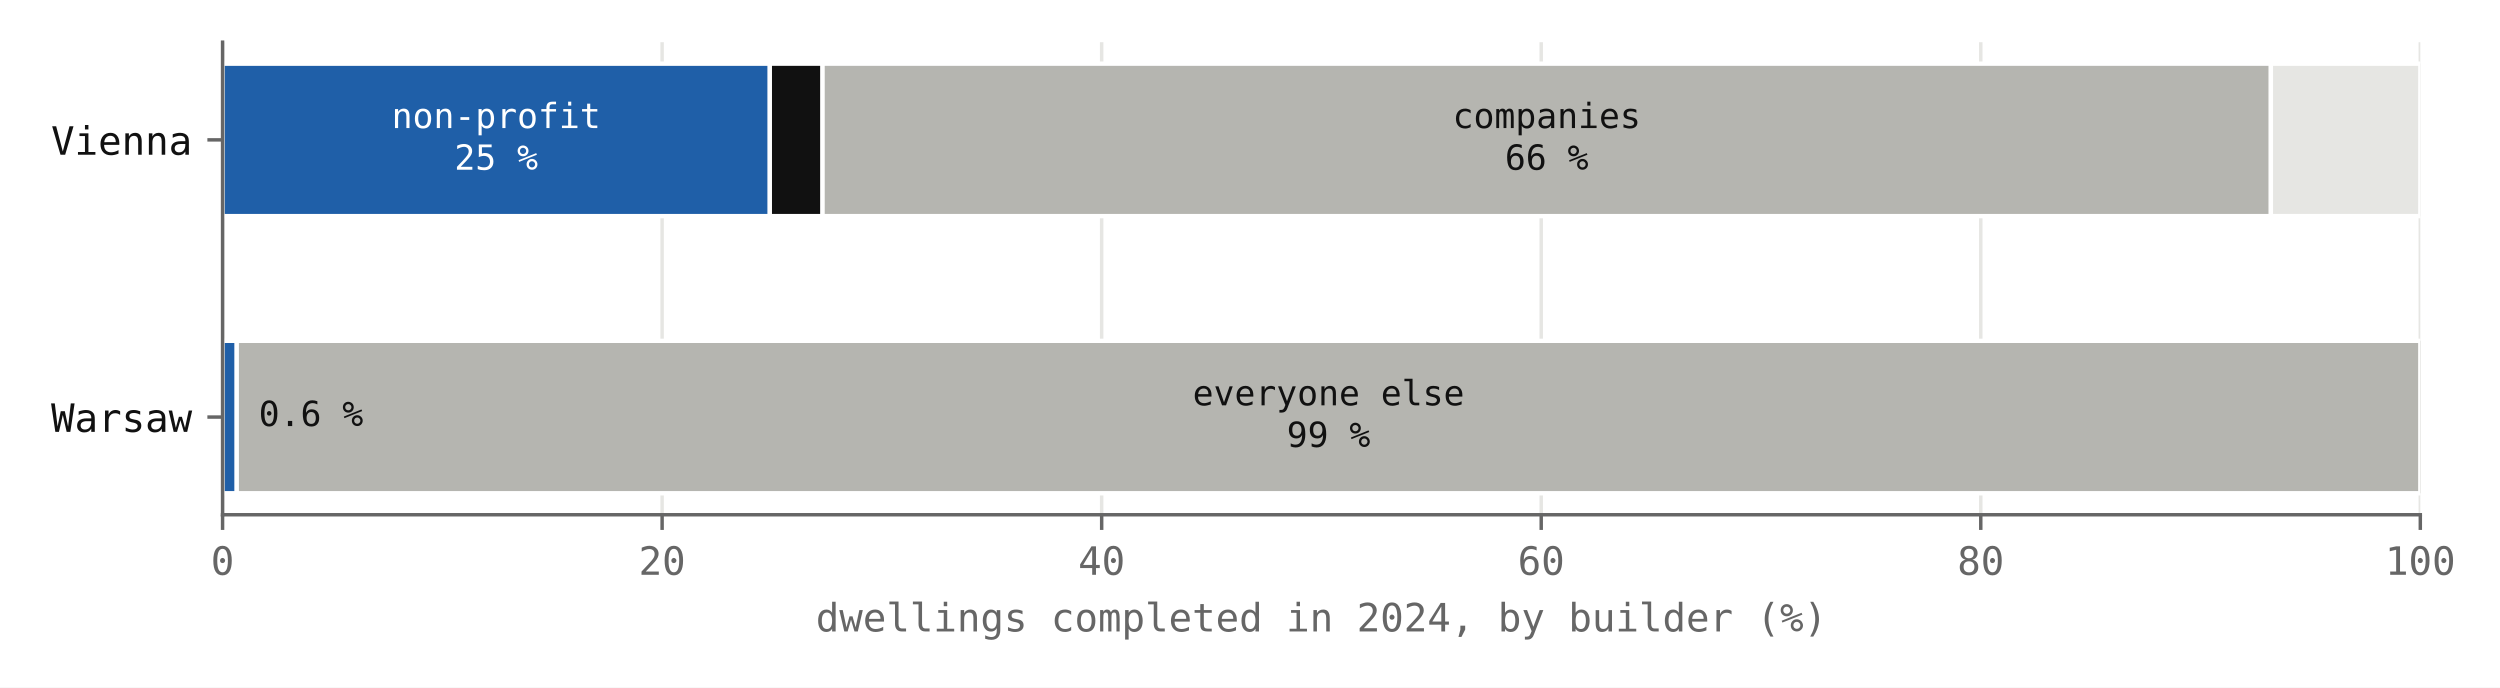
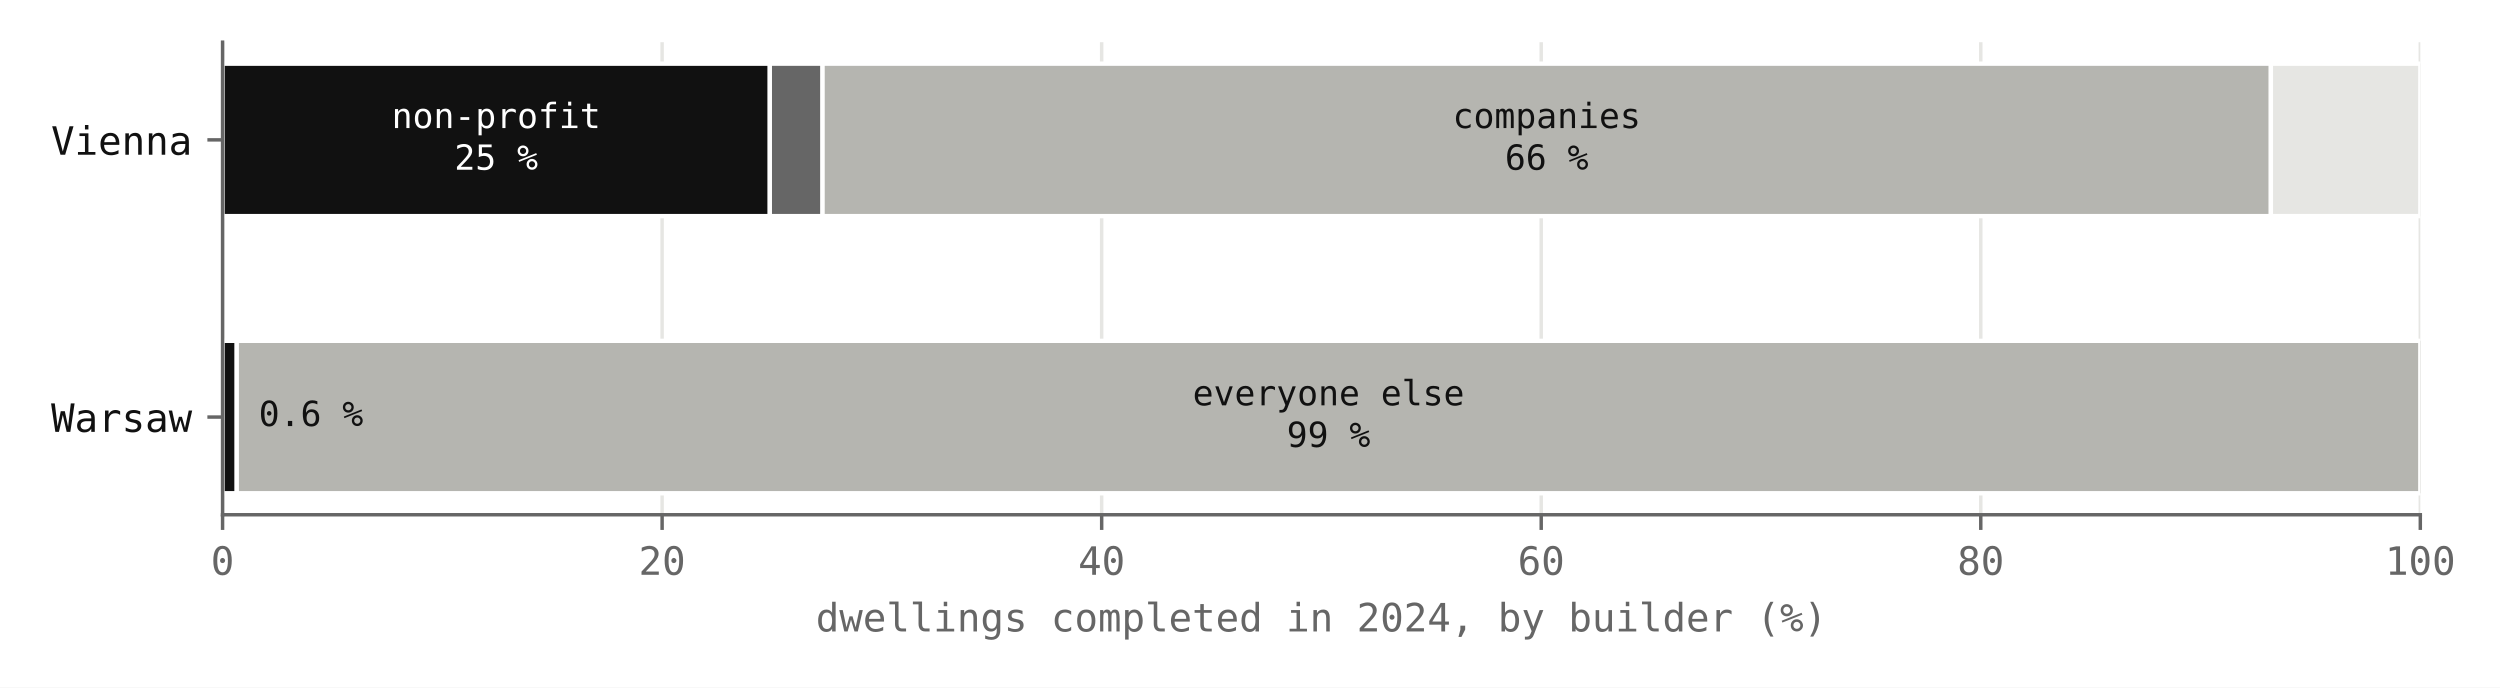
<svg xmlns="http://www.w3.org/2000/svg" xmlns:xlink="http://www.w3.org/1999/xlink" width="576pt" height="158.4pt" viewBox="0 0 576 158.4" version="1.1">
  <defs>
    <style type="text/css">*{stroke-linejoin: round; stroke-linecap: butt}</style>
  </defs>
  <g id="figure_1">
    <g id="patch_1">
      <path d="M 0 158.4  L 576 158.4  L 576 0  L 0 0  z " style="fill: #ffffff" />
    </g>
    <g id="axes_1">
      <g id="patch_2">
        <path d="M 51.28 118.598  L 557.64 118.598  L 557.64 9.72  L 51.28 9.72  z " style="fill: #ffffff" />
      </g>
      <g id="matplotlib.axis_1">
        <g id="xtick_1">
          <g id="line2d_1">
-             <path d="M 51.28 118.598  L 51.28 9.72  " clip-path="url(#p5cb30a05f5)" style="fill: none; stroke: #e6e6e3; stroke-width: 0.8; stroke-linecap: square" />
+             <path d="M 51.28 118.598  L 51.28 9.72  " clip-path="url(#p749fb35092)" style="fill: none; stroke: #e6e6e3; stroke-width: 0.8; stroke-linecap: square" />
          </g>
          <g id="line2d_2">
            <defs>
-               <path id="m57dbd0e2d4" d="M 0 0  L 0 3.5  " style="stroke: #666666; stroke-width: 0.8" />
+               <path id="m26bbcf3df5" d="M 0 0  L 0 3.5  " style="stroke: #666666; stroke-width: 0.8" />
            </defs>
            <g>
-               <use xlink:href="#m57dbd0e2d4" x="51.28" y="118.598" style="fill: #666666; stroke: #666666; stroke-width: 0.8" />
+               <use xlink:href="#m26bbcf3df5" x="51.28" y="118.598" style="fill: #666666; stroke: #666666; stroke-width: 0.8" />
            </g>
          </g>
          <g id="text_1">
            <text style="font-size: 9px; font-family: 'DejaVu Sans Mono', 'Bitstream Vera Sans Mono', 'Computer Modern Typewriter', 'Andale Mono', 'Nimbus Mono L', 'Courier New', 'Courier', 'Fixed', 'Terminal', monospace; text-anchor: middle; fill: #666666" x="51.28" y="132.436" transform="rotate(-0 51.28 132.4358)">0</text>
          </g>
        </g>
        <g id="xtick_2">
          <g id="line2d_3">
-             <path d="M 152.552 118.598  L 152.552 9.72  " clip-path="url(#p5cb30a05f5)" style="fill: none; stroke: #e6e6e3; stroke-width: 0.8; stroke-linecap: square" />
+             <path d="M 152.552 118.598  L 152.552 9.72  " clip-path="url(#p749fb35092)" style="fill: none; stroke: #e6e6e3; stroke-width: 0.8; stroke-linecap: square" />
          </g>
          <g id="line2d_4">
            <g>
-               <use xlink:href="#m57dbd0e2d4" x="152.552" y="118.598" style="fill: #666666; stroke: #666666; stroke-width: 0.8" />
+               <use xlink:href="#m26bbcf3df5" x="152.552" y="118.598" style="fill: #666666; stroke: #666666; stroke-width: 0.8" />
            </g>
          </g>
          <g id="text_2">
            <text style="font-size: 9px; font-family: 'DejaVu Sans Mono', 'Bitstream Vera Sans Mono', 'Computer Modern Typewriter', 'Andale Mono', 'Nimbus Mono L', 'Courier New', 'Courier', 'Fixed', 'Terminal', monospace; text-anchor: middle; fill: #666666" x="152.552" y="132.436" transform="rotate(-0 152.552 132.4358)">20</text>
          </g>
        </g>
        <g id="xtick_3">
          <g id="line2d_5">
-             <path d="M 253.824 118.598  L 253.824 9.72  " clip-path="url(#p5cb30a05f5)" style="fill: none; stroke: #e6e6e3; stroke-width: 0.8; stroke-linecap: square" />
+             <path d="M 253.824 118.598  L 253.824 9.72  " clip-path="url(#p749fb35092)" style="fill: none; stroke: #e6e6e3; stroke-width: 0.8; stroke-linecap: square" />
          </g>
          <g id="line2d_6">
            <g>
-               <use xlink:href="#m57dbd0e2d4" x="253.824" y="118.598" style="fill: #666666; stroke: #666666; stroke-width: 0.8" />
+               <use xlink:href="#m26bbcf3df5" x="253.824" y="118.598" style="fill: #666666; stroke: #666666; stroke-width: 0.8" />
            </g>
          </g>
          <g id="text_3">
            <text style="font-size: 9px; font-family: 'DejaVu Sans Mono', 'Bitstream Vera Sans Mono', 'Computer Modern Typewriter', 'Andale Mono', 'Nimbus Mono L', 'Courier New', 'Courier', 'Fixed', 'Terminal', monospace; text-anchor: middle; fill: #666666" x="253.824" y="132.436" transform="rotate(-0 253.824 132.4358)">40</text>
          </g>
        </g>
        <g id="xtick_4">
          <g id="line2d_7">
-             <path d="M 355.096 118.598  L 355.096 9.72  " clip-path="url(#p5cb30a05f5)" style="fill: none; stroke: #e6e6e3; stroke-width: 0.8; stroke-linecap: square" />
+             <path d="M 355.096 118.598  L 355.096 9.72  " clip-path="url(#p749fb35092)" style="fill: none; stroke: #e6e6e3; stroke-width: 0.8; stroke-linecap: square" />
          </g>
          <g id="line2d_8">
            <g>
-               <use xlink:href="#m57dbd0e2d4" x="355.096" y="118.598" style="fill: #666666; stroke: #666666; stroke-width: 0.8" />
+               <use xlink:href="#m26bbcf3df5" x="355.096" y="118.598" style="fill: #666666; stroke: #666666; stroke-width: 0.8" />
            </g>
          </g>
          <g id="text_4">
            <text style="font-size: 9px; font-family: 'DejaVu Sans Mono', 'Bitstream Vera Sans Mono', 'Computer Modern Typewriter', 'Andale Mono', 'Nimbus Mono L', 'Courier New', 'Courier', 'Fixed', 'Terminal', monospace; text-anchor: middle; fill: #666666" x="355.096" y="132.436" transform="rotate(-0 355.096 132.4358)">60</text>
          </g>
        </g>
        <g id="xtick_5">
          <g id="line2d_9">
-             <path d="M 456.368 118.598  L 456.368 9.72  " clip-path="url(#p5cb30a05f5)" style="fill: none; stroke: #e6e6e3; stroke-width: 0.8; stroke-linecap: square" />
+             <path d="M 456.368 118.598  L 456.368 9.72  " clip-path="url(#p749fb35092)" style="fill: none; stroke: #e6e6e3; stroke-width: 0.8; stroke-linecap: square" />
          </g>
          <g id="line2d_10">
            <g>
-               <use xlink:href="#m57dbd0e2d4" x="456.368" y="118.598" style="fill: #666666; stroke: #666666; stroke-width: 0.8" />
+               <use xlink:href="#m26bbcf3df5" x="456.368" y="118.598" style="fill: #666666; stroke: #666666; stroke-width: 0.8" />
            </g>
          </g>
          <g id="text_5">
            <text style="font-size: 9px; font-family: 'DejaVu Sans Mono', 'Bitstream Vera Sans Mono', 'Computer Modern Typewriter', 'Andale Mono', 'Nimbus Mono L', 'Courier New', 'Courier', 'Fixed', 'Terminal', monospace; text-anchor: middle; fill: #666666" x="456.368" y="132.436" transform="rotate(-0 456.368 132.4358)">80</text>
          </g>
        </g>
        <g id="xtick_6">
          <g id="line2d_11">
-             <path d="M 557.64 118.598  L 557.64 9.72  " clip-path="url(#p5cb30a05f5)" style="fill: none; stroke: #e6e6e3; stroke-width: 0.8; stroke-linecap: square" />
+             <path d="M 557.64 118.598  L 557.64 9.72  " clip-path="url(#p749fb35092)" style="fill: none; stroke: #e6e6e3; stroke-width: 0.8; stroke-linecap: square" />
          </g>
          <g id="line2d_12">
            <g>
-               <use xlink:href="#m57dbd0e2d4" x="557.64" y="118.598" style="fill: #666666; stroke: #666666; stroke-width: 0.8" />
+               <use xlink:href="#m26bbcf3df5" x="557.64" y="118.598" style="fill: #666666; stroke: #666666; stroke-width: 0.8" />
            </g>
          </g>
          <g id="text_6">
            <text style="font-size: 9px; font-family: 'DejaVu Sans Mono', 'Bitstream Vera Sans Mono', 'Computer Modern Typewriter', 'Andale Mono', 'Nimbus Mono L', 'Courier New', 'Courier', 'Fixed', 'Terminal', monospace; text-anchor: middle; fill: #666666" x="557.64" y="132.436" transform="rotate(-0 557.64 132.4358)">100</text>
          </g>
        </g>
        <g id="text_7">
          <text style="font-size: 9px; font-family: 'DejaVu Sans Mono', 'Bitstream Vera Sans Mono', 'Computer Modern Typewriter', 'Andale Mono', 'Nimbus Mono L', 'Courier New', 'Courier', 'Fixed', 'Terminal', monospace; text-anchor: middle; fill: #666666" x="304.46" y="145.484" transform="rotate(-0 304.46 145.4843)">dwellings completed in 2024, by builder (%)</text>
        </g>
      </g>
      <g id="matplotlib.axis_2">
        <g id="ytick_1">
          <g id="line2d_13">
            <defs>
-               <path id="m19c0c21332" d="M 0 0  L -3.5 0  " style="stroke: #666666; stroke-width: 0.8" />
+               <path id="m679b8d586a" d="M 0 0  L -3.5 0  " style="stroke: #666666; stroke-width: 0.8" />
            </defs>
            <g>
-               <use xlink:href="#m19c0c21332" x="51.28" y="96.088" style="fill: #666666; stroke: #666666; stroke-width: 0.8" />
+               <use xlink:href="#m679b8d586a" x="51.28" y="96.088" style="fill: #666666; stroke: #666666; stroke-width: 0.8" />
            </g>
          </g>
          <g id="text_8">
            <text style="font-size: 9px; font-family: 'DejaVu Sans Mono', 'Bitstream Vera Sans Mono', 'Computer Modern Typewriter', 'Andale Mono', 'Nimbus Mono L', 'Courier New', 'Courier', 'Fixed', 'Terminal', monospace; text-anchor: end; fill: #111111" x="44.28" y="99.507" transform="rotate(-0 44.28 99.50689)">Warsaw</text>
          </g>
        </g>
        <g id="ytick_2">
          <g id="line2d_14">
            <g>
-               <use xlink:href="#m19c0c21332" x="51.28" y="32.23" style="fill: #666666; stroke: #666666; stroke-width: 0.8" />
+               <use xlink:href="#m679b8d586a" x="51.28" y="32.23" style="fill: #666666; stroke: #666666; stroke-width: 0.8" />
            </g>
          </g>
          <g id="text_9">
            <text style="font-size: 9px; font-family: 'DejaVu Sans Mono', 'Bitstream Vera Sans Mono', 'Computer Modern Typewriter', 'Andale Mono', 'Nimbus Mono L', 'Courier New', 'Courier', 'Fixed', 'Terminal', monospace; text-anchor: end; fill: #111111" x="44.28" y="35.649" transform="rotate(-0 44.28 35.64924)">Vienna</text>
          </g>
        </g>
      </g>
      <g id="patch_3">
-         <path d="M 51.28 113.649  L 54.548 113.649  L 54.548 78.527  L 51.28 78.527  z " clip-path="url(#p5cb30a05f5)" style="fill: #1f5fa8; stroke: #ffffff; stroke-linejoin: miter" />
+         <path d="M 51.28 113.649  L 54.548 113.649  L 54.548 78.527  L 51.28 78.527  z " clip-path="url(#p749fb35092)" style="fill: #111111; stroke: #ffffff; stroke-linejoin: miter" />
      </g>
      <g id="patch_4">
-         <path d="M 54.548 113.649  L 557.64 113.649  L 557.64 78.527  L 54.548 78.527  z " clip-path="url(#p5cb30a05f5)" style="fill: #b5b5b0; stroke: #ffffff; stroke-linejoin: miter" />
+         <path d="M 54.548 113.649  L 557.64 113.649  L 557.64 78.527  L 54.548 78.527  z " clip-path="url(#p749fb35092)" style="fill: #b5b5b0; stroke: #ffffff; stroke-linejoin: miter" />
      </g>
      <g id="patch_5">
-         <path d="M 51.28 49.791  L 177.364 49.791  L 177.364 14.669  L 51.28 14.669  z " clip-path="url(#p5cb30a05f5)" style="fill: #1f5fa8; stroke: #ffffff; stroke-linejoin: miter" />
+         <path d="M 51.28 49.791  L 177.364 49.791  L 177.364 14.669  L 51.28 14.669  z " clip-path="url(#p749fb35092)" style="fill: #111111; stroke: #ffffff; stroke-linejoin: miter" />
      </g>
      <g id="patch_6">
-         <path d="M 177.364 49.791  L 189.516 49.791  L 189.516 14.669  L 177.364 14.669  z " clip-path="url(#p5cb30a05f5)" style="fill: #111111; stroke: #ffffff; stroke-linejoin: miter" />
+         <path d="M 177.364 49.791  L 189.516 49.791  L 189.516 14.669  L 177.364 14.669  z " clip-path="url(#p749fb35092)" style="fill: #666666; stroke: #ffffff; stroke-linejoin: miter" />
      </g>
      <g id="patch_7">
-         <path d="M 189.516 49.791  L 523.208 49.791  L 523.208 14.669  L 189.516 14.669  z " clip-path="url(#p5cb30a05f5)" style="fill: #b5b5b0; stroke: #ffffff; stroke-linejoin: miter" />
+         <path d="M 189.516 49.791  L 523.208 49.791  L 523.208 14.669  L 189.516 14.669  z " clip-path="url(#p749fb35092)" style="fill: #b5b5b0; stroke: #ffffff; stroke-linejoin: miter" />
      </g>
      <g id="patch_8">
-         <path d="M 523.208 49.791  L 557.64 49.791  L 557.64 14.669  L 523.208 14.669  z " clip-path="url(#p5cb30a05f5)" style="fill: #e6e6e3; stroke: #ffffff; stroke-linejoin: miter" />
+         <path d="M 523.208 49.791  L 557.64 49.791  L 557.64 14.669  L 523.208 14.669  z " clip-path="url(#p749fb35092)" style="fill: #e6e6e3; stroke: #ffffff; stroke-linejoin: miter" />
      </g>
      <g id="patch_9">
        <path d="M 51.28 118.598  L 51.28 9.72  " style="fill: none; stroke: #666666; stroke-width: 0.8; stroke-linejoin: miter; stroke-linecap: square" />
      </g>
      <g id="patch_10">
        <path d="M 51.28 118.598  L 557.64 118.598  " style="fill: none; stroke: #666666; stroke-width: 0.8; stroke-linejoin: miter; stroke-linecap: square" />
      </g>
      <g id="text_10">
        <text style="font-size: 8px; font-family: 'DejaVu Sans Mono', 'Bitstream Vera Sans Mono', 'Computer Modern Typewriter', 'Andale Mono', 'Nimbus Mono L', 'Courier New', 'Courier', 'Fixed', 'Terminal', monospace; text-anchor: start; fill: #111111" x="59.612" y="98.166" transform="rotate(-0 59.61198 98.16607)">0.6 %</text>
      </g>
      <g id="text_11">
        <text style="font-size: 8px; font-family: 'DejaVu Sans Mono', 'Bitstream Vera Sans Mono', 'Computer Modern Typewriter', 'Andale Mono', 'Nimbus Mono L', 'Courier New', 'Courier', 'Fixed', 'Terminal', monospace; fill: #111111" transform="translate(274.7886 93.38685)">everyone else</text>
        <text style="font-size: 8px; font-family: 'DejaVu Sans Mono', 'Bitstream Vera Sans Mono', 'Computer Modern Typewriter', 'Andale Mono', 'Nimbus Mono L', 'Courier New', 'Courier', 'Fixed', 'Terminal', monospace; fill: #111111" transform="translate(296.4617 102.9884)">99 %</text>
      </g>
      <g id="text_12">
        <text style="font-size: 8px; font-family: 'DejaVu Sans Mono', 'Bitstream Vera Sans Mono', 'Computer Modern Typewriter', 'Andale Mono', 'Nimbus Mono L', 'Courier New', 'Courier', 'Fixed', 'Terminal', monospace; fill: #ffffff" transform="translate(90.24057 29.5076)">non-profit</text>
        <text style="font-size: 8px; font-family: 'DejaVu Sans Mono', 'Bitstream Vera Sans Mono', 'Computer Modern Typewriter', 'Andale Mono', 'Nimbus Mono L', 'Courier New', 'Courier', 'Fixed', 'Terminal', monospace; fill: #ffffff" transform="translate(104.6893 39.10916)">25 %</text>
      </g>
      <g id="text_13">
        <text style="font-size: 8px; font-family: 'DejaVu Sans Mono', 'Bitstream Vera Sans Mono', 'Computer Modern Typewriter', 'Andale Mono', 'Nimbus Mono L', 'Courier New', 'Courier', 'Fixed', 'Terminal', monospace; fill: #111111" transform="translate(334.6888 29.5076)">companies</text>
        <text style="font-size: 8px; font-family: 'DejaVu Sans Mono', 'Bitstream Vera Sans Mono', 'Computer Modern Typewriter', 'Andale Mono', 'Nimbus Mono L', 'Courier New', 'Courier', 'Fixed', 'Terminal', monospace; fill: #111111" transform="translate(346.7294 39.10916)">66 %</text>
      </g>
    </g>
  </g>
  <defs>
-     <clipPath id="p5cb30a05f5">
+     <clipPath id="p749fb35092">
      <rect x="51.28" y="9.72" width="506.36" height="108.878" />
    </clipPath>
  </defs>
</svg>
